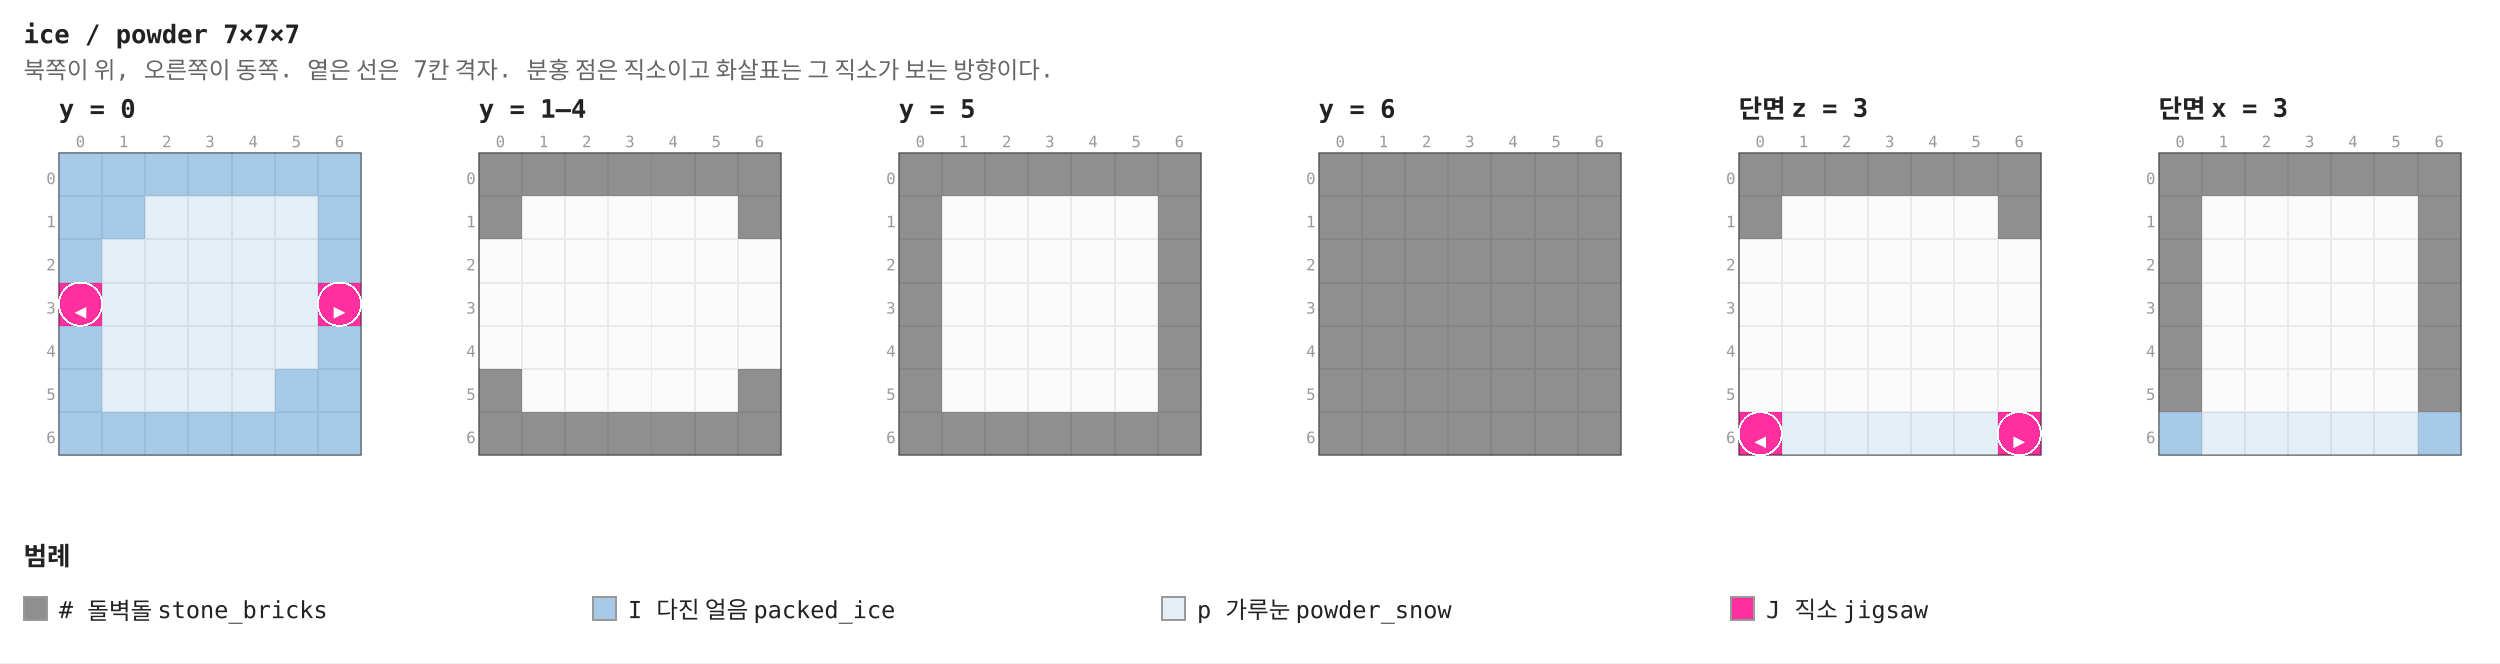
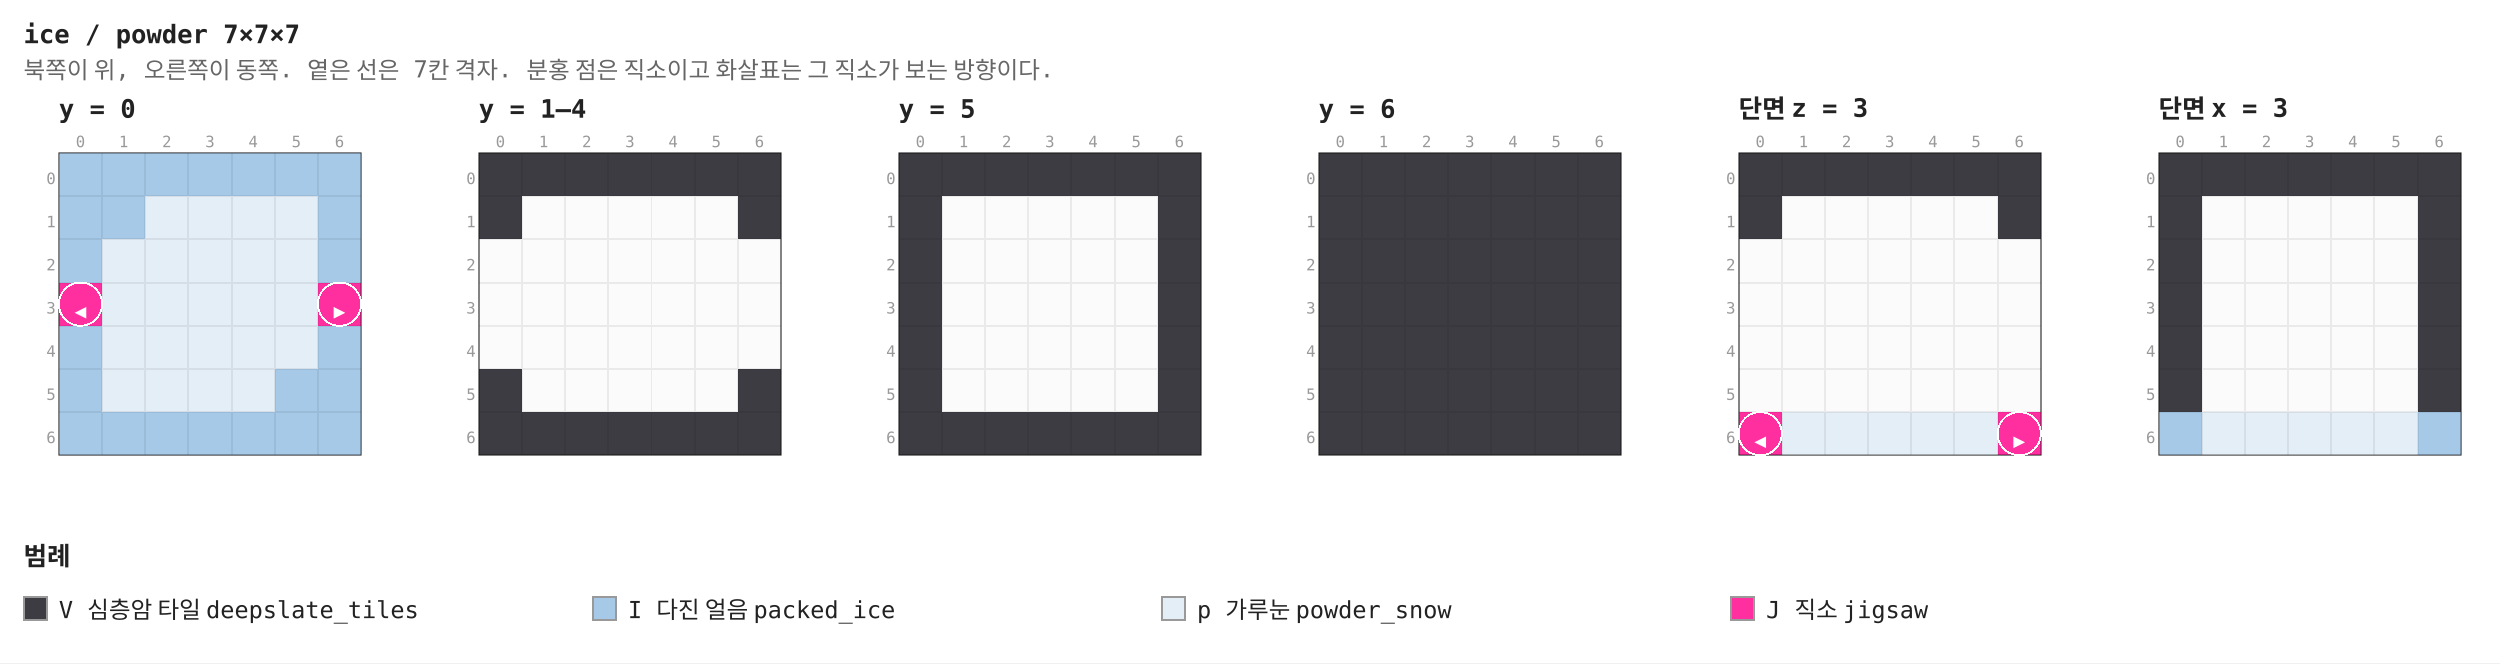
<svg xmlns="http://www.w3.org/2000/svg" width="1274" height="338" viewBox="0 0 1274 338" shape-rendering="crispEdges" font-family="Consolas,'Malgun Gothic','Noto Sans KR',monospace">
  <style>text{fill:#222;shape-rendering:auto}.cap{font-size:13px;font-weight:bold}.leg{font-size:12px}.sub{font-size:12px;fill:#666}.tick{font-size:8px;fill:#999;text-anchor:middle}.arrow{font-size:10px;fill:#fff;text-anchor:middle}.fine{stroke:#000;stroke-opacity:.07;stroke-width:1;fill:none}.grid{stroke:#000;stroke-opacity:.30;stroke-width:1}</style>
  <rect width="100%" height="100%" fill="#fff" />
  <text x="12" y="22" class="cap" font-size="16">ice / powder   7×7×7</text>
  <text x="12" y="40" class="sub">북쪽이 위, 오른쪽이 동쪽. 옅은 선은 7칸 격자. 분홍 점은 직소이고 화살표는 그 직소가 보는 방향이다.</text>
  <text x="30" y="60" class="cap">y = 0</text>
  <rect x="30" y="78" width="154" height="154" fill="#fbfbfb" stroke="#bbb" />
  <path transform="translate(30,78) scale(22)" fill="#a6c9e8" d="M0 0h7v1h-7zM0 1h2v1h-2zM6 1h1v1h-1zM0 2h1v1h-1zM6 2h1v1h-1zM0 4h1v1h-1zM6 4h1v1h-1zM0 5h1v1h-1zM5 5h2v1h-2zM0 6h7v1h-7z" />
  <path transform="translate(30,78) scale(22)" fill="#e4eef6" d="M2 1h4v1h-4zM1 2h5v1h-5zM1 3h5v1h-5zM1 4h5v1h-5zM1 5h4v1h-4z" />
  <path transform="translate(30,78) scale(22)" fill="#ff2fa0" d="M0 3h1v1h-1zM6 3h1v1h-1z" />
  <path class="fine" d="M52 78v154M74 78v154M96 78v154M118 78v154M140 78v154M162 78v154M30 100h154M30 122h154M30 144h154M30 166h154M30 188h154M30 210h154" />
  <line x1="30" y1="78" x2="30" y2="232" class="grid" />
  <line x1="184" y1="78" x2="184" y2="232" class="grid" />
  <line x1="30" y1="78" x2="184" y2="78" class="grid" />
  <line x1="30" y1="232" x2="184" y2="232" class="grid" />
  <text x="41.0" y="75" class="tick">0</text>
  <text x="63.0" y="75" class="tick">1</text>
  <text x="85.0" y="75" class="tick">2</text>
  <text x="107.0" y="75" class="tick">3</text>
  <text x="129.0" y="75" class="tick">4</text>
  <text x="151.0" y="75" class="tick">5</text>
  <text x="173.0" y="75" class="tick">6</text>
  <text x="26" y="93.8" class="tick" text-anchor="end">0</text>
  <text x="26" y="115.8" class="tick" text-anchor="end">1</text>
  <text x="26" y="137.8" class="tick" text-anchor="end">2</text>
  <text x="26" y="159.8" class="tick" text-anchor="end">3</text>
  <text x="26" y="181.8" class="tick" text-anchor="end">4</text>
  <text x="26" y="203.8" class="tick" text-anchor="end">5</text>
  <text x="26" y="225.8" class="tick" text-anchor="end">6</text>
  <circle cx="41.0" cy="155.0" r="11.0" fill="#ff2fa0" stroke="#fff" />
  <text x="41.0" y="162.0" class="arrow" font-size="19.8">◀</text>
  <circle cx="173.0" cy="155.0" r="11.0" fill="#ff2fa0" stroke="#fff" />
  <text x="173.0" y="162.0" class="arrow" font-size="19.8">▶</text>
  <text x="244" y="60" class="cap">y = 1–4</text>
  <rect x="244" y="78" width="154" height="154" fill="#fbfbfb" stroke="#bbb" />
-   <path transform="translate(244,78) scale(22)" fill="#8f8f8f" d="M0 0h7v1h-7zM0 1h1v1h-1zM6 1h1v1h-1zM0 5h1v1h-1zM6 5h1v1h-1zM0 6h7v1h-7z" />
+   <path transform="translate(244,78) scale(22)" fill="#3c3c42" d="M0 0h7v1h-7zM0 1h1v1h-1zM6 1h1v1h-1zM0 5h1v1h-1zM6 5h1v1h-1zM0 6h7v1h-7z" />
  <path class="fine" d="M266 78v154M288 78v154M310 78v154M332 78v154M354 78v154M376 78v154M244 100h154M244 122h154M244 144h154M244 166h154M244 188h154M244 210h154" />
  <line x1="244" y1="78" x2="244" y2="232" class="grid" />
  <line x1="398" y1="78" x2="398" y2="232" class="grid" />
  <line x1="244" y1="78" x2="398" y2="78" class="grid" />
  <line x1="244" y1="232" x2="398" y2="232" class="grid" />
  <text x="255.0" y="75" class="tick">0</text>
  <text x="277.0" y="75" class="tick">1</text>
  <text x="299.0" y="75" class="tick">2</text>
  <text x="321.0" y="75" class="tick">3</text>
  <text x="343.0" y="75" class="tick">4</text>
  <text x="365.0" y="75" class="tick">5</text>
  <text x="387.0" y="75" class="tick">6</text>
  <text x="240" y="93.8" class="tick" text-anchor="end">0</text>
  <text x="240" y="115.8" class="tick" text-anchor="end">1</text>
  <text x="240" y="137.8" class="tick" text-anchor="end">2</text>
  <text x="240" y="159.8" class="tick" text-anchor="end">3</text>
  <text x="240" y="181.8" class="tick" text-anchor="end">4</text>
  <text x="240" y="203.8" class="tick" text-anchor="end">5</text>
  <text x="240" y="225.8" class="tick" text-anchor="end">6</text>
  <text x="458" y="60" class="cap">y = 5</text>
  <rect x="458" y="78" width="154" height="154" fill="#fbfbfb" stroke="#bbb" />
-   <path transform="translate(458,78) scale(22)" fill="#8f8f8f" d="M0 0h7v1h-7zM0 1h1v1h-1zM6 1h1v1h-1zM0 2h1v1h-1zM6 2h1v1h-1zM0 3h1v1h-1zM6 3h1v1h-1zM0 4h1v1h-1zM6 4h1v1h-1zM0 5h1v1h-1zM6 5h1v1h-1zM0 6h7v1h-7z" />
+   <path transform="translate(458,78) scale(22)" fill="#3c3c42" d="M0 0h7v1h-7zM0 1h1v1h-1zM6 1h1v1h-1zM0 2h1v1h-1zM6 2h1v1h-1zM0 3h1v1h-1zM6 3h1v1h-1zM0 4h1v1h-1zM6 4h1v1h-1zM0 5h1v1h-1zM6 5h1v1h-1zM0 6h7v1h-7z" />
  <path class="fine" d="M480 78v154M502 78v154M524 78v154M546 78v154M568 78v154M590 78v154M458 100h154M458 122h154M458 144h154M458 166h154M458 188h154M458 210h154" />
  <line x1="458" y1="78" x2="458" y2="232" class="grid" />
  <line x1="612" y1="78" x2="612" y2="232" class="grid" />
  <line x1="458" y1="78" x2="612" y2="78" class="grid" />
  <line x1="458" y1="232" x2="612" y2="232" class="grid" />
  <text x="469.0" y="75" class="tick">0</text>
  <text x="491.0" y="75" class="tick">1</text>
  <text x="513.0" y="75" class="tick">2</text>
  <text x="535.0" y="75" class="tick">3</text>
  <text x="557.0" y="75" class="tick">4</text>
  <text x="579.0" y="75" class="tick">5</text>
  <text x="601.0" y="75" class="tick">6</text>
  <text x="454" y="93.8" class="tick" text-anchor="end">0</text>
  <text x="454" y="115.8" class="tick" text-anchor="end">1</text>
  <text x="454" y="137.8" class="tick" text-anchor="end">2</text>
  <text x="454" y="159.8" class="tick" text-anchor="end">3</text>
  <text x="454" y="181.8" class="tick" text-anchor="end">4</text>
  <text x="454" y="203.8" class="tick" text-anchor="end">5</text>
  <text x="454" y="225.8" class="tick" text-anchor="end">6</text>
  <text x="672" y="60" class="cap">y = 6</text>
  <rect x="672" y="78" width="154" height="154" fill="#fbfbfb" stroke="#bbb" />
-   <path transform="translate(672,78) scale(22)" fill="#8f8f8f" d="M0 0h7v1h-7zM0 1h7v1h-7zM0 2h7v1h-7zM0 3h7v1h-7zM0 4h7v1h-7zM0 5h7v1h-7zM0 6h7v1h-7z" />
+   <path transform="translate(672,78) scale(22)" fill="#3c3c42" d="M0 0h7v1h-7zM0 1h7v1h-7zM0 2h7v1h-7zM0 3h7v1h-7zM0 4h7v1h-7zM0 5h7v1h-7zM0 6h7v1h-7z" />
  <path class="fine" d="M694 78v154M716 78v154M738 78v154M760 78v154M782 78v154M804 78v154M672 100h154M672 122h154M672 144h154M672 166h154M672 188h154M672 210h154" />
  <line x1="672" y1="78" x2="672" y2="232" class="grid" />
  <line x1="826" y1="78" x2="826" y2="232" class="grid" />
  <line x1="672" y1="78" x2="826" y2="78" class="grid" />
  <line x1="672" y1="232" x2="826" y2="232" class="grid" />
  <text x="683.0" y="75" class="tick">0</text>
  <text x="705.0" y="75" class="tick">1</text>
  <text x="727.0" y="75" class="tick">2</text>
  <text x="749.0" y="75" class="tick">3</text>
  <text x="771.0" y="75" class="tick">4</text>
  <text x="793.0" y="75" class="tick">5</text>
  <text x="815.0" y="75" class="tick">6</text>
  <text x="668" y="93.8" class="tick" text-anchor="end">0</text>
  <text x="668" y="115.8" class="tick" text-anchor="end">1</text>
  <text x="668" y="137.8" class="tick" text-anchor="end">2</text>
  <text x="668" y="159.8" class="tick" text-anchor="end">3</text>
  <text x="668" y="181.8" class="tick" text-anchor="end">4</text>
  <text x="668" y="203.8" class="tick" text-anchor="end">5</text>
  <text x="668" y="225.8" class="tick" text-anchor="end">6</text>
  <text x="886" y="60" class="cap">단면 z = 3</text>
  <rect x="886" y="78" width="154" height="154" fill="#fbfbfb" stroke="#bbb" />
-   <path transform="translate(886,78) scale(22)" fill="#8f8f8f" d="M0 0h7v1h-7zM0 1h1v1h-1zM6 1h1v1h-1z" />
+   <path transform="translate(886,78) scale(22)" fill="#3c3c42" d="M0 0h7v1h-7zM0 1h1v1h-1zM6 1h1v1h-1z" />
  <path transform="translate(886,78) scale(22)" fill="#ff2fa0" d="M0 6h1v1h-1zM6 6h1v1h-1z" />
  <path transform="translate(886,78) scale(22)" fill="#e4eef6" d="M1 6h5v1h-5z" />
  <path class="fine" d="M908 78v154M930 78v154M952 78v154M974 78v154M996 78v154M1018 78v154M886 100h154M886 122h154M886 144h154M886 166h154M886 188h154M886 210h154" />
  <line x1="886" y1="78" x2="886" y2="232" class="grid" />
  <line x1="1040" y1="78" x2="1040" y2="232" class="grid" />
  <line x1="886" y1="78" x2="1040" y2="78" class="grid" />
  <line x1="886" y1="232" x2="1040" y2="232" class="grid" />
  <text x="897.0" y="75" class="tick">0</text>
  <text x="919.0" y="75" class="tick">1</text>
  <text x="941.0" y="75" class="tick">2</text>
  <text x="963.0" y="75" class="tick">3</text>
  <text x="985.0" y="75" class="tick">4</text>
  <text x="1007.0" y="75" class="tick">5</text>
  <text x="1029.0" y="75" class="tick">6</text>
  <text x="882" y="93.8" class="tick" text-anchor="end">0</text>
  <text x="882" y="115.8" class="tick" text-anchor="end">1</text>
  <text x="882" y="137.8" class="tick" text-anchor="end">2</text>
  <text x="882" y="159.8" class="tick" text-anchor="end">3</text>
  <text x="882" y="181.8" class="tick" text-anchor="end">4</text>
  <text x="882" y="203.8" class="tick" text-anchor="end">5</text>
  <text x="882" y="225.8" class="tick" text-anchor="end">6</text>
  <circle cx="897.0" cy="221.0" r="11.0" fill="#ff2fa0" stroke="#fff" />
  <text x="897.0" y="228.0" class="arrow" font-size="19.8">◀</text>
  <circle cx="1029.0" cy="221.0" r="11.0" fill="#ff2fa0" stroke="#fff" />
  <text x="1029.0" y="228.0" class="arrow" font-size="19.8">▶</text>
  <text x="1100" y="60" class="cap">단면 x = 3</text>
  <rect x="1100" y="78" width="154" height="154" fill="#fbfbfb" stroke="#bbb" />
-   <path transform="translate(1100,78) scale(22)" fill="#8f8f8f" d="M0 0h7v1h-7zM0 1h1v1h-1zM6 1h1v1h-1zM0 2h1v1h-1zM6 2h1v1h-1zM0 3h1v1h-1zM6 3h1v1h-1zM0 4h1v1h-1zM6 4h1v1h-1zM0 5h1v1h-1zM6 5h1v1h-1z" />
+   <path transform="translate(1100,78) scale(22)" fill="#3c3c42" d="M0 0h7v1h-7zM0 1h1v1h-1zM6 1h1v1h-1zM0 2h1v1h-1zM6 2h1v1h-1zM0 3h1v1h-1zM6 3h1v1h-1zM0 4h1v1h-1zM6 4h1v1h-1zM0 5h1v1h-1zM6 5h1v1h-1z" />
  <path transform="translate(1100,78) scale(22)" fill="#a6c9e8" d="M0 6h1v1h-1zM6 6h1v1h-1z" />
  <path transform="translate(1100,78) scale(22)" fill="#e4eef6" d="M1 6h5v1h-5z" />
  <path class="fine" d="M1122 78v154M1144 78v154M1166 78v154M1188 78v154M1210 78v154M1232 78v154M1100 100h154M1100 122h154M1100 144h154M1100 166h154M1100 188h154M1100 210h154" />
  <line x1="1100" y1="78" x2="1100" y2="232" class="grid" />
  <line x1="1254" y1="78" x2="1254" y2="232" class="grid" />
  <line x1="1100" y1="78" x2="1254" y2="78" class="grid" />
  <line x1="1100" y1="232" x2="1254" y2="232" class="grid" />
  <text x="1111.0" y="75" class="tick">0</text>
  <text x="1133.0" y="75" class="tick">1</text>
  <text x="1155.0" y="75" class="tick">2</text>
  <text x="1177.0" y="75" class="tick">3</text>
  <text x="1199.0" y="75" class="tick">4</text>
  <text x="1221.0" y="75" class="tick">5</text>
  <text x="1243.0" y="75" class="tick">6</text>
  <text x="1096" y="93.8" class="tick" text-anchor="end">0</text>
  <text x="1096" y="115.8" class="tick" text-anchor="end">1</text>
  <text x="1096" y="137.8" class="tick" text-anchor="end">2</text>
  <text x="1096" y="159.8" class="tick" text-anchor="end">3</text>
  <text x="1096" y="181.8" class="tick" text-anchor="end">4</text>
  <text x="1096" y="203.8" class="tick" text-anchor="end">5</text>
  <text x="1096" y="225.8" class="tick" text-anchor="end">6</text>
  <text x="12" y="288" class="cap">범례</text>
-   <rect x="12" y="304" width="12" height="12" fill="#8f8f8f" stroke="#999" />
-   <text x="30" y="315" class="leg">#  돌벽돌  stone_bricks</text>
+   <rect x="12" y="304" width="12" height="12" fill="#3c3c42" stroke="#999" />
+   <text x="30" y="315" class="leg">V  심층암 타일  deepslate_tiles</text>
  <rect x="302" y="304" width="12" height="12" fill="#a6c9e8" stroke="#999" />
  <text x="320" y="315" class="leg">I  다진 얼음  packed_ice</text>
  <rect x="592" y="304" width="12" height="12" fill="#e4eef6" stroke="#999" />
  <text x="610" y="315" class="leg">p  가루눈  powder_snow</text>
  <rect x="882" y="304" width="12" height="12" fill="#ff2fa0" stroke="#999" />
  <text x="900" y="315" class="leg">J  직소  jigsaw</text>
</svg>
